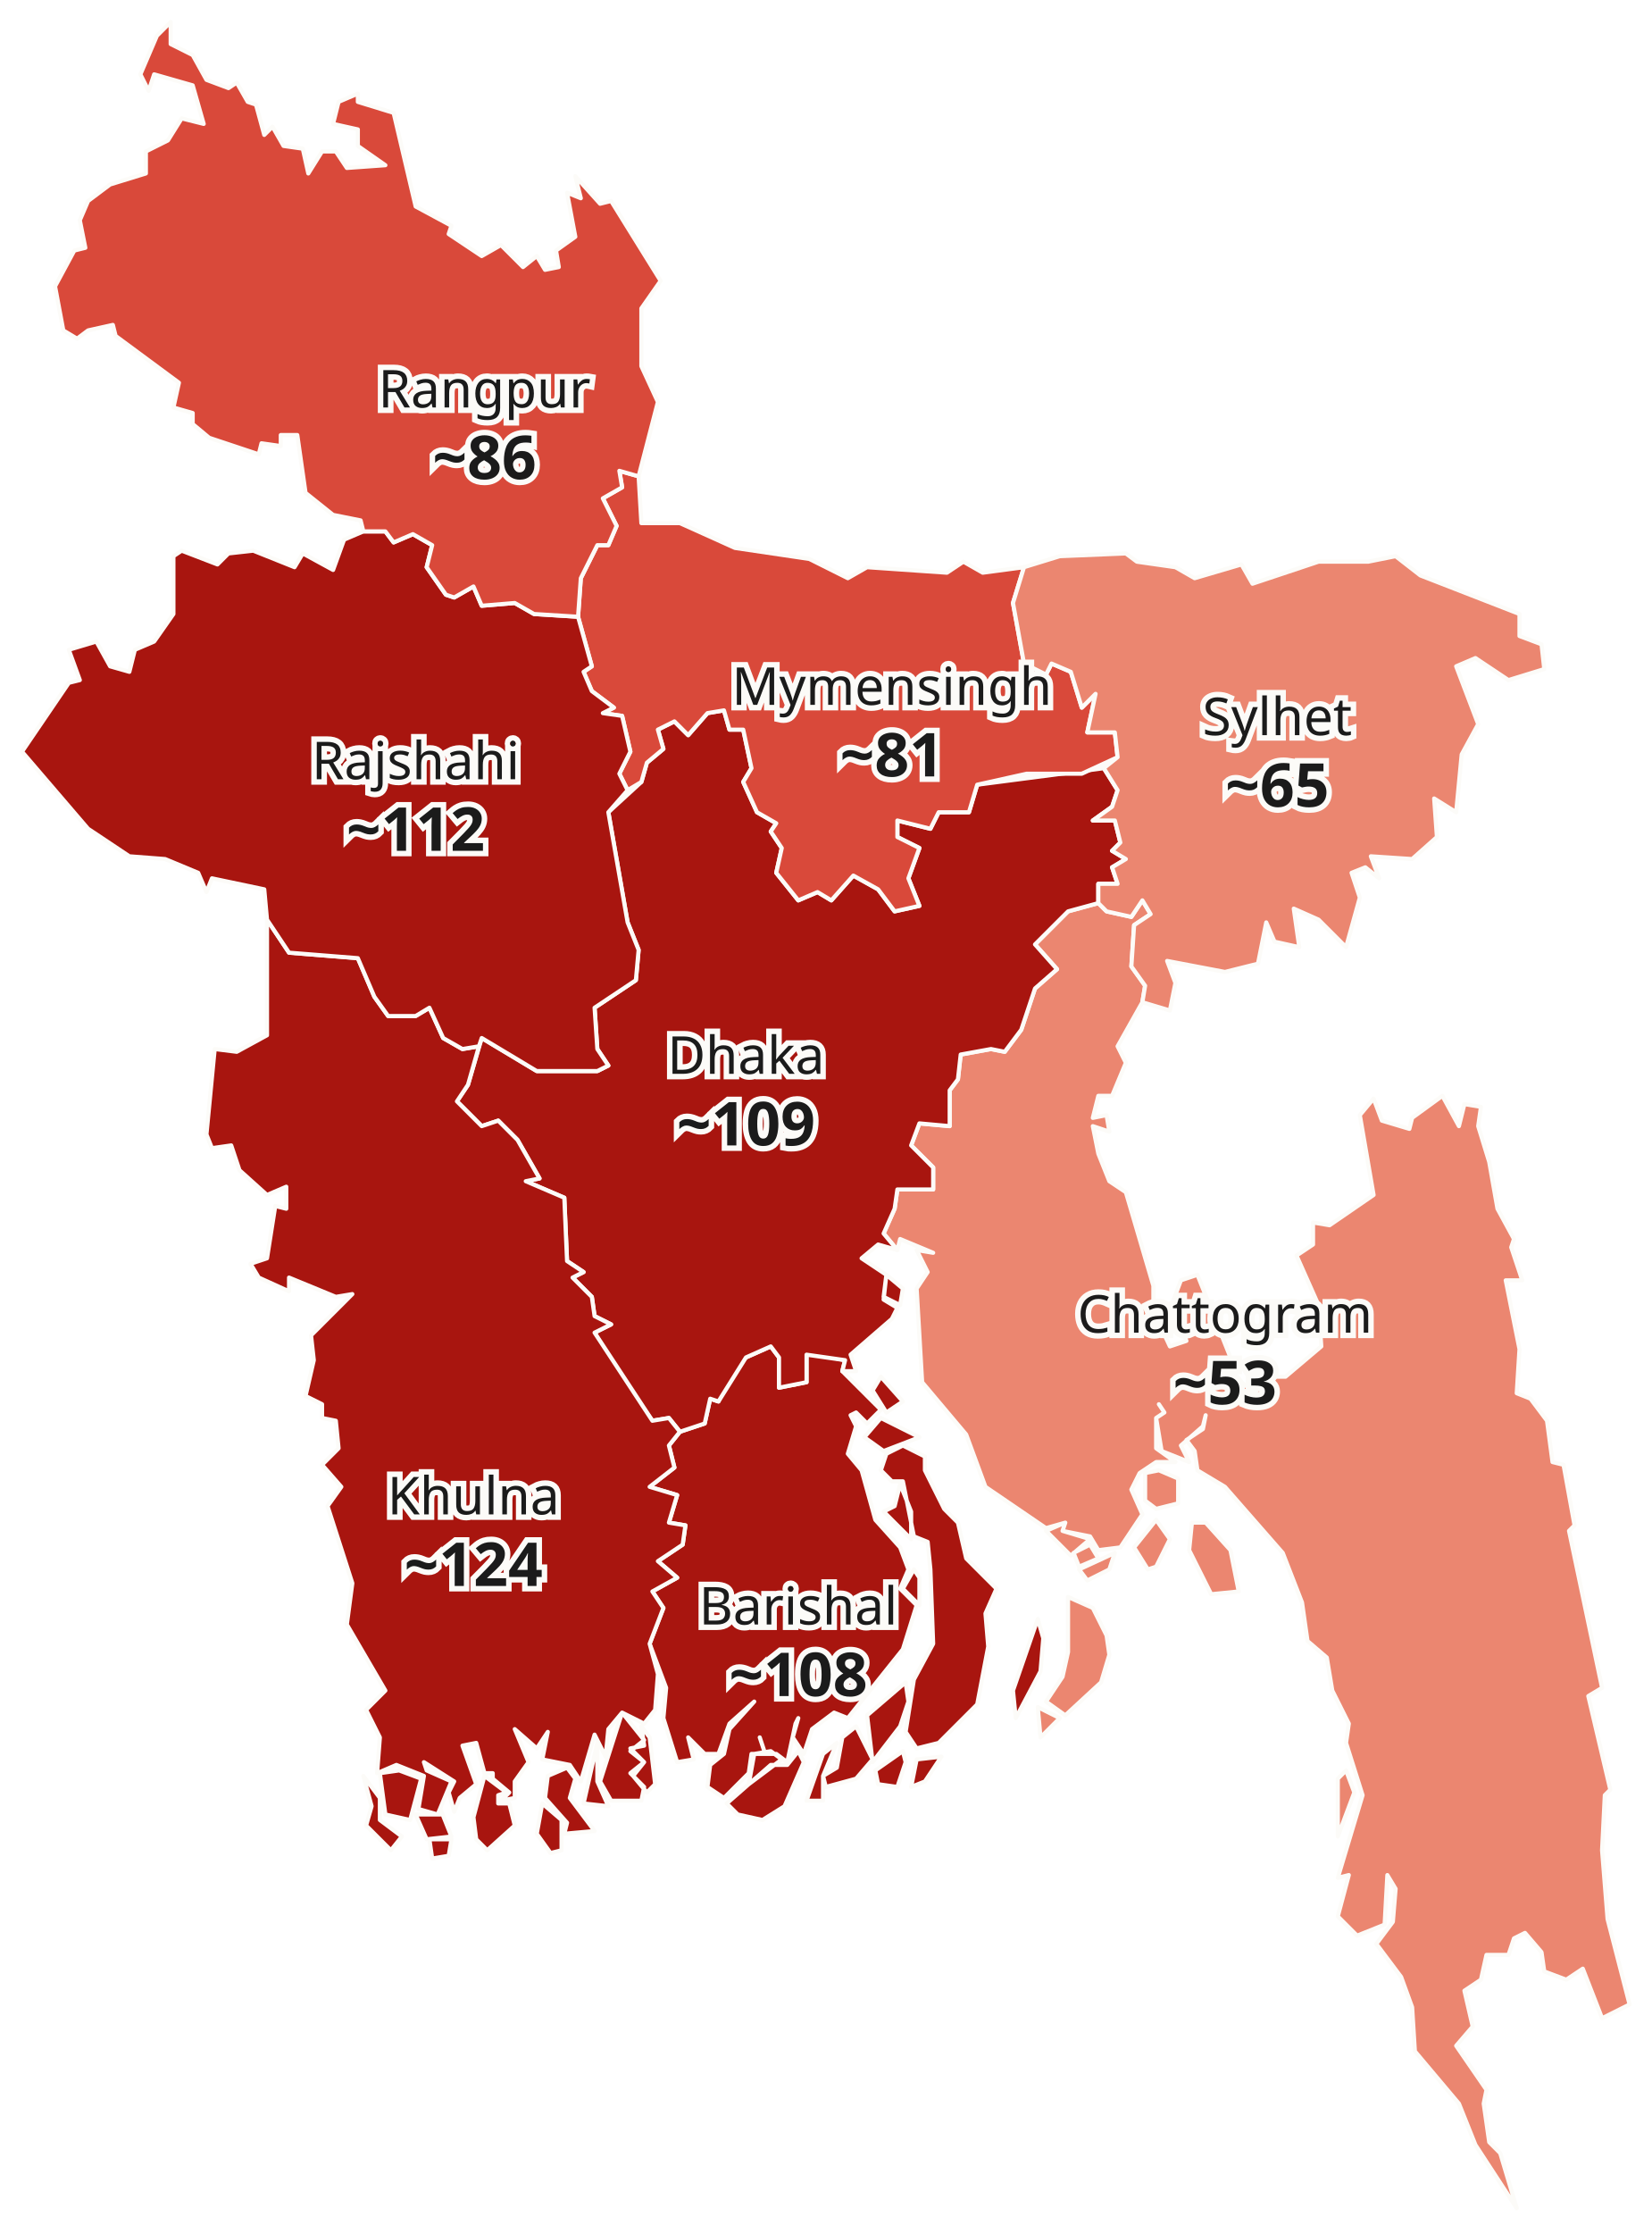
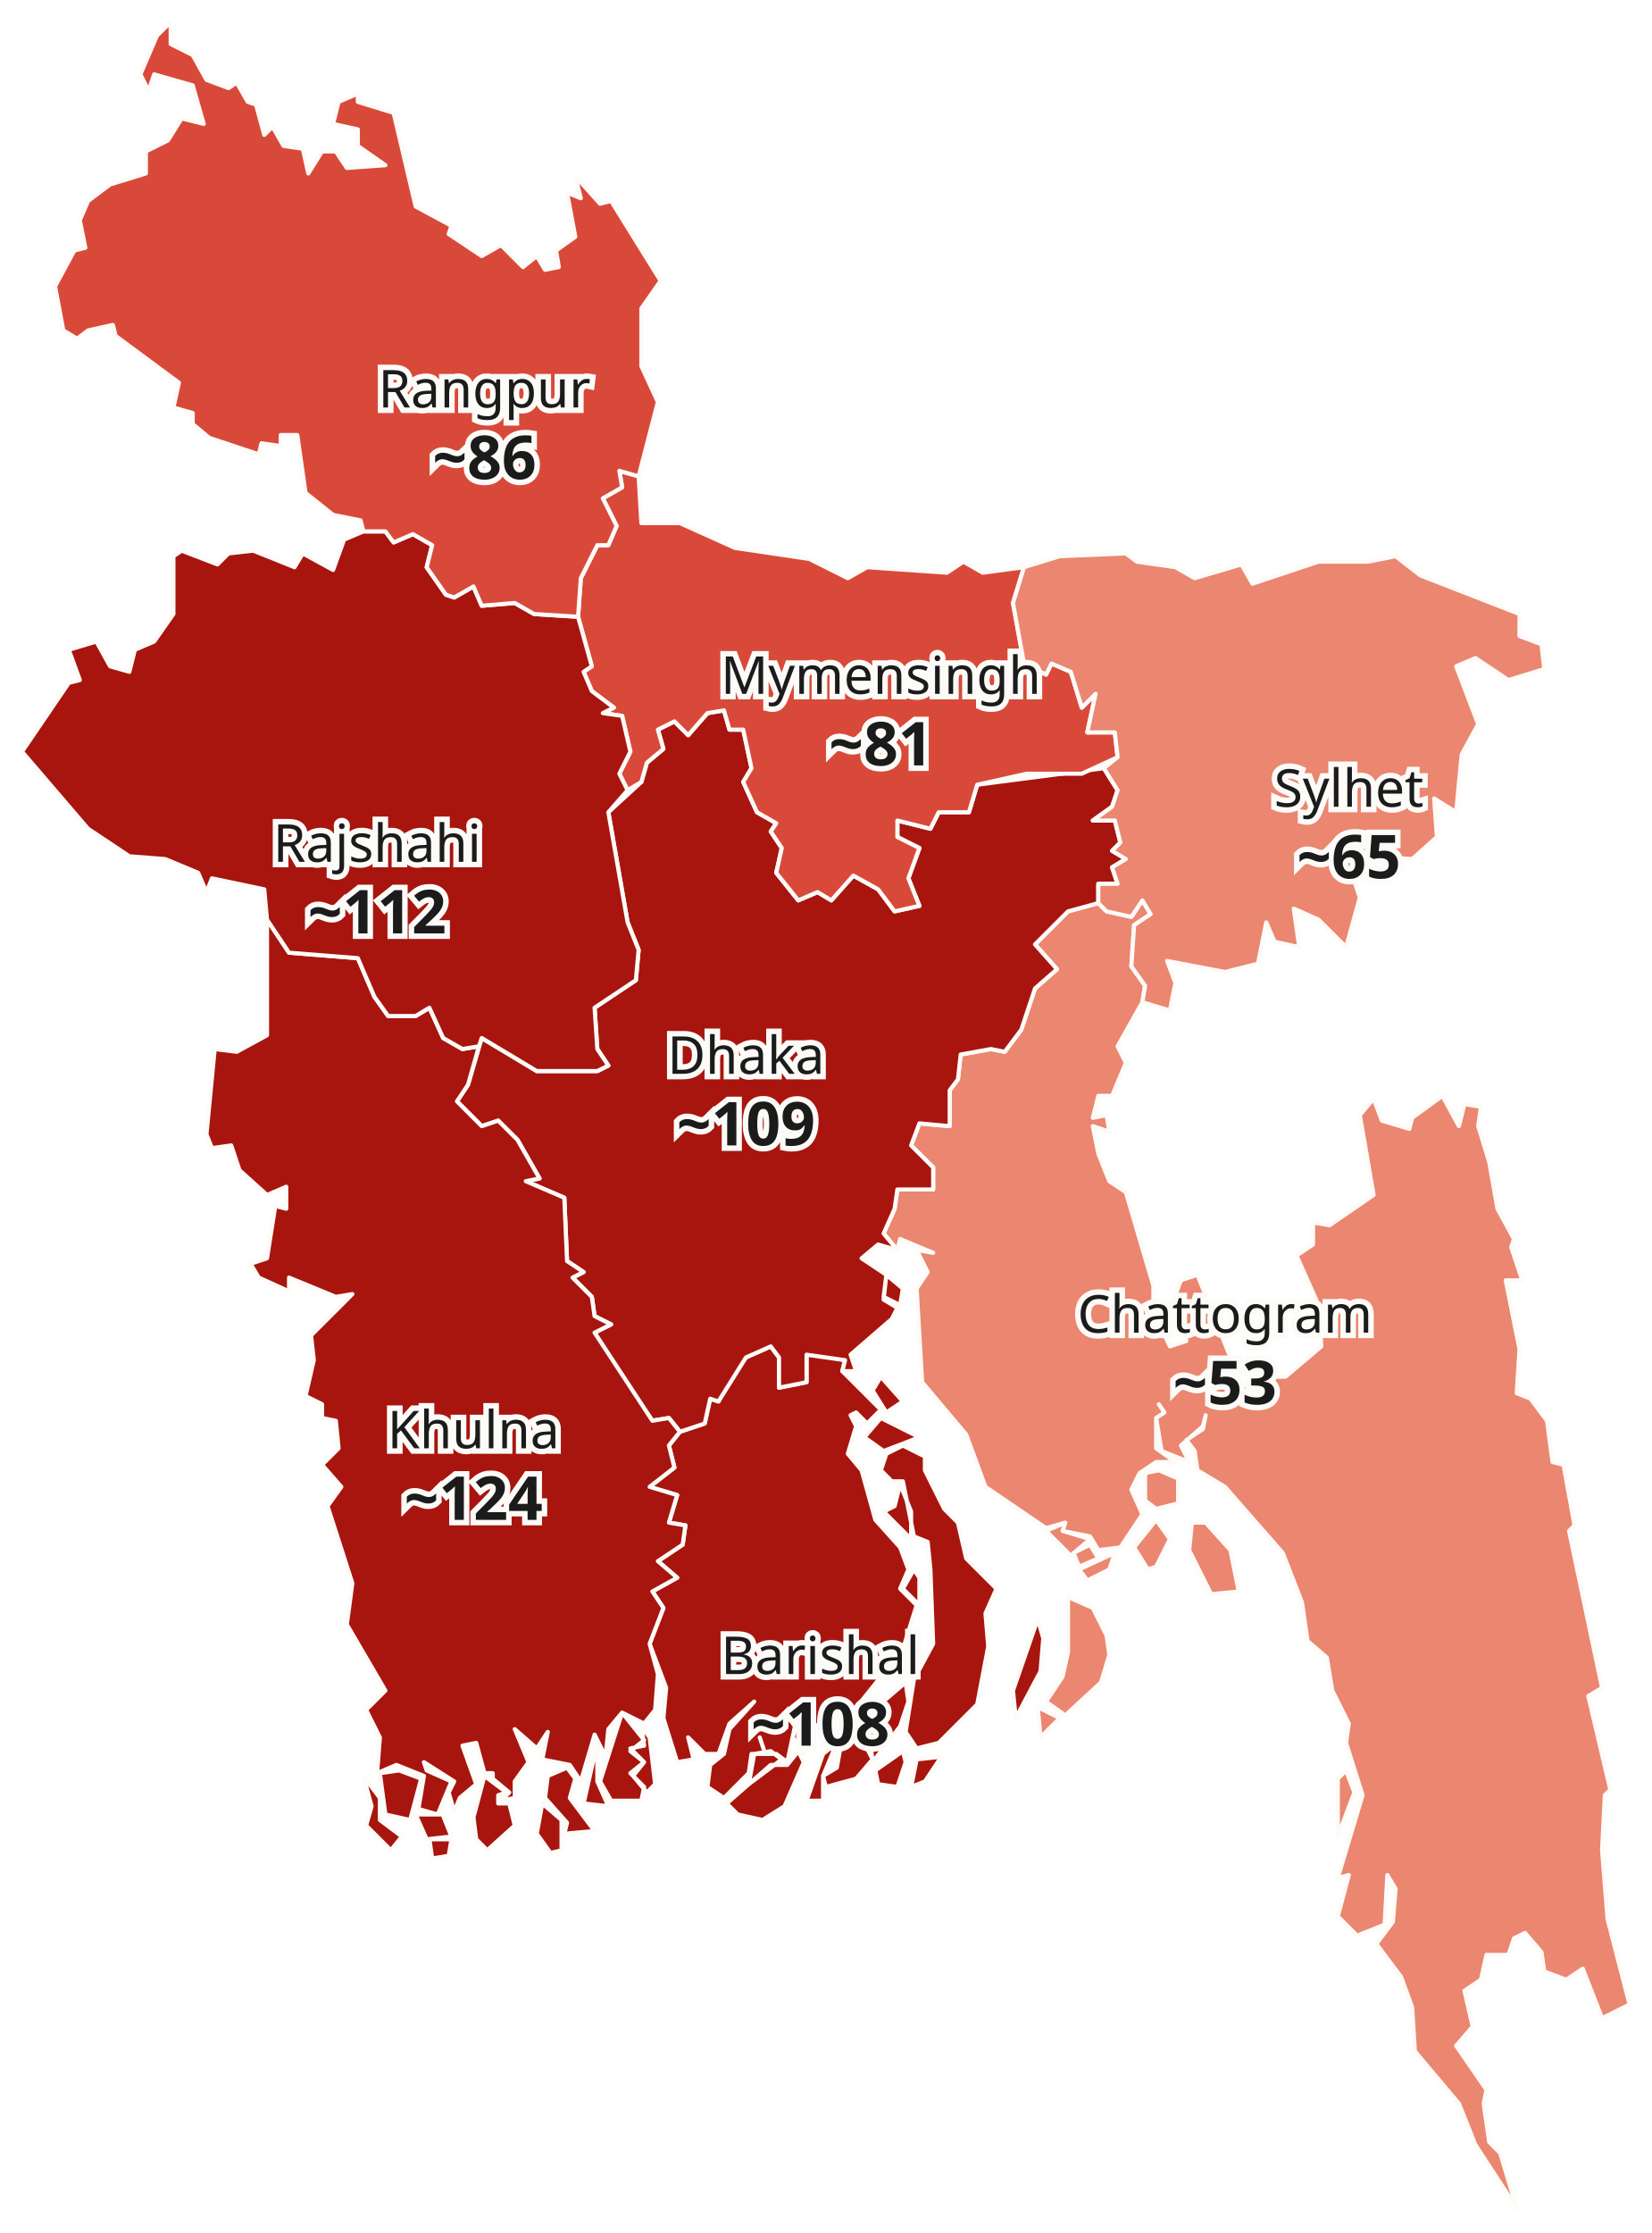
<svg xmlns="http://www.w3.org/2000/svg" width="600" height="811" viewBox="0 0 600 811" font-family="sans-serif">
  <g stroke="#FCFBF8" stroke-width="1.5" stroke-linejoin="round">
    <path d="M274 618l-9 10l-2 9l-5 4l-1 8l6 4l9-9l1-7l5 0l-2-6l2 6l4 0l4 3l3-14l1-2l-2 7l4 6l3-9l8-6l5 2l20-25l5-16l-6-6l3-7l-3-8l-9-10l-5-18l-5-6l3-10l-2-4l2-1l4 4l5-5l-14-14l1-4l-10-2l-4 0l0 10l-10 2l0-11l-3-4l-9 4l-6 5l-4 11l-3-1l-2 9l-9 3l-4 5l2 8l-9 7l10 3l-3 10l6 1l-1 7l-9 6l7 6l-9 5l4 6l-5 13l6 16l-1 11l5 16l6-1l-2-8l6 6l5 0l4-11zM264 655l4 4l9 2l8-5l7-16l-2-4l-4 5l-6 0zM334 522l-14-7l-6 7l7 5zM320 500l-3 5l5 8l6-4zM324 538l4 0l4 20l5 2l1 10l1 27l-7 13l-3 19l4 6l8-2l14-14l4-21l-1-12l4-9l-11-11l-3-13l-5-5l-7-14l0-5l-8-4l-6 3l-2 6zM327 539l-2 8l-4 2l10 10l0-10zM342 638l-9 1l-2 10l5-2zM327 627l3-9l-1-7l-14 12l2 17zM377 588l-9 26l1 10l9-17l1-12zM334 573l-2-3l-4 7l6 6zM311 627l-5 4l-2 11l-5 3l1 4l11-3l6-7zM280 636l-6 1l-2 11l12-9zM329 640l-1-4l-10 7l1 5l7 1zM299 654l0-9l5-12l-5 4l-6 17z" fill="#A8150F" />
    <path d="M575 715l7 18l10-5l-8-31l-2-25l1-20l2-2l-8-34l5-3l-12-57l2-2l-4-22l-4-1l-2-15l-6-8l-5-2l1-16l-5-25l6 0l-4-12l1-3l-6-11l-3-17l-4-13l1-7l-6-1l-2 8l-6-11l-11 8l-1 4l-10-3l-3-8l-5 6l5 29l-16 11l-6-1l0 8l-6 4l8 18l1 15l-13 11l-8 0l-3 6l-10-8l1-5l-12-30l-6 2l-3 8l5 14l-6 2l-6-13l0-9l-10-34l-6-4l-4-10l-2-10l6 2l-1-6l-5 1l2-8l5 0l5-12l-3-6l9-16l1-6l-5-7l1-15l6-4l-3-5l-4 6l-9-2l-3-3l-11 3l-12 12l8 9l-8 7l-5 15l-6 8l-5-1l-11 2l-1 9l-3 4l0 13l-11-1l-3 8l8 8l0 8l-13 0l-1 7l-4 9l5 6l1-4l12 5l-6-1l4 8l-4 6l2 34l16 19l7 19l22 15l7-2l-1 3l10 2l3 5l8-1l8-12l-4-9l3-6l6-4l7 0l-7-5l0-11l3-2l-2-3l2 3l-3 2l2 12l10 4l-3-6l8-7l1-4l-1 5l-6 4l3 4l1 7l10 6l21 24l7 18l2 14l7 6l2 12l6 12l-1 7l6 19l-9 30l4-1l-4 15l7 7l10-4l1-18l3 5l-1 12l-6 8l9 12l4 11l1 16l16 19l6 15l15 23l-6-20l-4-4l-2-14l1-5l-11-16l6-7l-3-13l6-4l2-9l8 0l2-6l4-2l6 7l1 7l8 3zM440 579l10-1l-3-15l-9-10l-5 0l-1 10zM428 537l-7-3l-5 1l0 10l4 3l8-2zM486 667l6-16l-3-8l-3 3zM380 556l9 9l7-6l-10-3l1-3zM377 620l1 11l7-7zM420 552l-8 10l5 8l3-1l5-10zM397 584l-9-4l0 20l-2 9l-6 9l7 5l13-12l3-10l-1-7zM403 570l2-6l-13 6l3 4zM396 561l-6 3l2 5l7-3z" fill="#EB8670" />
    <path d="M215 471l1 7l6 3l-6 3l8 14l13 18l6-1l4 5l9-3l2-9l3 1l10-16l9-4l3 4l0 11l10-2l0-10l14 2l-1 4l5 0l-2-6l15-13l2-4l-5-3l1-9l-9-6l6-5l7 2l-5-6l4-9l1-7l13 0l0-8l-8-8l3-8l11 1l0-13l3-4l1-9l11-2l5 1l6-8l5-15l8-7l-8-9l12-12l11-3l0-7l7 0l-2-6l5-3l-5-3l3-3l-2-8l-8 0l7-5l2-6l-5-8l-46 6l-3 10l-11 0l-3 6l-12-3l0 6l8 4l-4 11l4 10l-9 2l-6-8l-9-5l-8 9l-5-3l-7 3l-8-10l2-9l-4-6l2-3l-7-4l-5-11l3-5l-3-14l-5 0l-2-7l-6 1l-7 8l-5-5l-6 3l2 7l-6 5l-2 7l-12 11l7 40l4 10l-1 11l-15 10l1 15l4 6l-4 2l-22 0l-20-12l-5 17l-4 6l9 9l6-2l7 7l8 14l-5 1l14 6l1 23l6 4l-4 2zM327 474l1-6l-6-5l-1 8z" fill="#A8150F" />
    <path d="M247 520l-4-5l-6 1l-21-32l6-3l-6-3l-1-7l-7-7l4-2l-6-4l-1-23l-14-6l5-1l-8-14l-7-7l-6 2l-9-9l4-6l4-14l-6 1l-7-4l-5-11l-5 3l-10 0l-5-7l-6-14l-25-2l-8-12l0 42l-11 6l-8-1l-3 31l2 5l7-1l3 9l10 9l7-3l0 8l-4-1l-3 19l-6 2l3 5l11 5l0-5l17 7l6-1l-15 15l1 9l-3 13l6 3l0 5l5 1l1 10l-6 6l7 8l-5 7l9 28l-2 15l14 24l-7 7l5 10l-1 13l7-3l10 4l-2 12l7 2l5-12l-9-4l-1-3l11 7l-2 4l2 7l2-5l6-5l-5-14l5-1l3 11l3 0l0 2l6 5l-3 3l5-1l0-6l5-7l-5-12l8 7l4-6l-2 10l10 2l4 6l5-17l4 8l1-10l5-6l8 4l4-5l1-13l-3-11l5-13l-4-6l9-5l-7-6l9-6l1-7l-6-1l3-10l-10-3l9-7l-2-8zM197 655l-2 11l5 7l4-1l0-11zM222 654l11 0l1-5l-5-5l5-4l-5-4l5-4l-8-10l-8 25zM198 653l8 9l-1 4l11-1l-9-12l2-7l-3-4l-7 3zM217 647l0-14l-5 22l9 1zM235 651l3-3l-2-17l-3-4l1 7l-5 1l5 5l-4 5zM184 651l-8-6l-4 15l1 8l4 4l10-9l-2-8l-4 0l0-3zM164 668l-8 0l1 7l6-1zM160 657l0 2l-9 0l4 9l9-1zM146 667l-8-6l0-8l-6-8l3 11l-2 7l9 9zM145 643l-7 1l2 15l9 2l4-15z" fill="#A8150F" />
    <path d="M263 258l2 7l5 0l3 14l-3 5l5 11l7 4l-2 3l4 6l-2 9l8 10l7-3l5 3l8-9l9 5l6 8l9-2l-4-10l4-11l-8-4l0-6l12 3l3-6l11 0l3-10l18-4l20 0l13-6l-1-9l-10 0l3-14l-5 5l-4-13l-7-3l-2 4l-8-4l-4-22l4-13l-15 2l-7-4l-6 4l-29-2l-7 4l-14-7l-27-4l-20-9l-14 0l-1-17l-7-2l1 6l-7 4l5 10l-3 7l-4 0l-6 12l-1 14l5 18l-3 2l3 7l8 6l-4 2l7 1l3 13l-4 8l3 6l5-3l2-7l6-5l-2-7l6-3l5 5l7-8z" fill="#D9493A" />
    <path d="M210 224l-16-1l-7-4l-12 1l-3-7l-7 4l-3-1l-7-10l2-8l-7-4l-7 3l-3-4l-8 0l-7 3l-4 11l-11-6l-3 5l-15-6l-9 1l-4 4l-13-5l-3 2l0 21l-7 10l-7 3l-2 8l-7-2l-5-9l-10 3l4 11l-4 1l-17 25l24 28l15 10l13 1l12 5l3 7l2-5l19 4l1 11l8 12l25 2l6 14l5 7l10 0l5-3l5 11l7 4l6-1l1-3l20 12l22 0l4-2l-4-6l-1-15l15-10l1-11l-4-10l-7-40l7-8l-3-6l4-8l-3-13l-7-1l4-2l-8-6l-3-7l3-2z" fill="#A8150F" />
    <path d="M157 198l-2 8l7 10l3 1l7-4l3 7l12-1l7 4l16 1l1-14l6-12l4 0l3-7l-5-10l7-4l-1-6l7 2l7-27l-6-13l0-21l7-10l-18-29l-4 1l-9-10l2 8l-5-2l3 16l-7 5l1 6l-5 1l-3-5l-5 4l-8-8l-7 4l-12-8l1-3l-13-7l-8-34l-13-4l0-3l-7 3l-2 8l9 2l0 6l10 7l-14 1l-4-6l-5 0l-5 8l-2-9l-7-1l-4-7l-3 3l-3-11l-3-1l-4-7l-3 2l-8-3l-5-9l-8-4l0-8l-5 5l-6 14l3 6l2-6l14 4l4 14l-8-2l-5 8l-8 4l0 8l-13 4l-8 6l-3 7l2 10l-4 1l-7 13l3 16l5 3l4-3l9-2l1 4l23 17l-2 9l7 2l0 4l6 5l18 6l1-4l7 1l0-4l6 0l3 21l10 8l10 2l1 4l8 0l3 4l7-3z" fill="#D9493A" />
    <path d="M415 364l10 3l2-10l-3-8l21 4l12-3l3-15l3 7l9 2l-2-14l9 4l10 10l5-18l-3-9l5-2l5 4l-3-8l15 1l9-8l-1-14l8 5l2-21l6-11l-8-21l7-3l12 8l13-4l-1-9l-8-3l0-8l-36-14l-9-7l-10 2l-18 0l-24 8l-4-7l-17 5l-7-4l-14-2l-4-3l-24 1l-13 4l-4 13l4 22l8 4l2-4l7 3l4 13l5-5l-3 14l10 0l1 9l-5 4l5 8l-2 6l-7 5l8 0l2 8l-3 3l5 3l-5 3l2 6l-7 0l0 7l3 3l9 2l4-6l3 5l-6 4l-1 15l5 7z" fill="#EB8670" />
  </g>
-   <text x="290" y="590" font-size="19" font-weight="500" text-anchor="middle" fill="#1B1B1B" stroke="#FCFBF8" stroke-width="4" paint-order="stroke">Barishal</text>
-   <text x="290" y="616" font-size="22" font-weight="600" text-anchor="middle" fill="#1B1B1B" stroke="#FCFBF8" stroke-width="4" paint-order="stroke">~108</text>
+   <text x="298" y="608" font-size="19" font-weight="500" text-anchor="middle" fill="#1B1B1B" stroke="#FCFBF8" stroke-width="4" paint-order="stroke">Barishal</text>
+   <text x="298" y="634" font-size="22" font-weight="600" text-anchor="middle" fill="#1B1B1B" stroke="#FCFBF8" stroke-width="4" paint-order="stroke">~108</text>
  <text x="445" y="484" font-size="19" font-weight="500" text-anchor="middle" fill="#1B1B1B" stroke="#FCFBF8" stroke-width="4" paint-order="stroke">Chattogram</text>
  <text x="445" y="510" font-size="22" font-weight="600" text-anchor="middle" fill="#1B1B1B" stroke="#FCFBF8" stroke-width="4" paint-order="stroke">~53</text>
  <text x="271" y="390" font-size="19" font-weight="500" text-anchor="middle" fill="#1B1B1B" stroke="#FCFBF8" stroke-width="4" paint-order="stroke">Dhaka</text>
  <text x="271" y="416" font-size="22" font-weight="600" text-anchor="middle" fill="#1B1B1B" stroke="#FCFBF8" stroke-width="4" paint-order="stroke">~109</text>
-   <text x="172" y="550" font-size="19" font-weight="500" text-anchor="middle" fill="#1B1B1B" stroke="#FCFBF8" stroke-width="4" paint-order="stroke">Khulna</text>
-   <text x="172" y="576" font-size="22" font-weight="600" text-anchor="middle" fill="#1B1B1B" stroke="#FCFBF8" stroke-width="4" paint-order="stroke">~124</text>
-   <text x="324" y="256" font-size="19" font-weight="500" text-anchor="middle" fill="#1B1B1B" stroke="#FCFBF8" stroke-width="4" paint-order="stroke">Mymensingh</text>
-   <text x="324" y="282" font-size="22" font-weight="600" text-anchor="middle" fill="#1B1B1B" stroke="#FCFBF8" stroke-width="4" paint-order="stroke">~81</text>
-   <text x="151" y="283" font-size="19" font-weight="500" text-anchor="middle" fill="#1B1B1B" stroke="#FCFBF8" stroke-width="4" paint-order="stroke">Rajshahi</text>
-   <text x="151" y="309" font-size="22" font-weight="600" text-anchor="middle" fill="#1B1B1B" stroke="#FCFBF8" stroke-width="4" paint-order="stroke">~112</text>
+   <text x="172" y="526" font-size="19" font-weight="500" text-anchor="middle" fill="#1B1B1B" stroke="#FCFBF8" stroke-width="4" paint-order="stroke">Khulna</text>
+   <text x="172" y="552" font-size="22" font-weight="600" text-anchor="middle" fill="#1B1B1B" stroke="#FCFBF8" stroke-width="4" paint-order="stroke">~124</text>
+   <text x="320" y="252" font-size="19" font-weight="500" text-anchor="middle" fill="#1B1B1B" stroke="#FCFBF8" stroke-width="4" paint-order="stroke">Mymensingh</text>
+   <text x="320" y="278" font-size="22" font-weight="600" text-anchor="middle" fill="#1B1B1B" stroke="#FCFBF8" stroke-width="4" paint-order="stroke">~81</text>
+   <text x="137" y="313" font-size="19" font-weight="500" text-anchor="middle" fill="#1B1B1B" stroke="#FCFBF8" stroke-width="4" paint-order="stroke">Rajshahi</text>
+   <text x="137" y="339" font-size="22" font-weight="600" text-anchor="middle" fill="#1B1B1B" stroke="#FCFBF8" stroke-width="4" paint-order="stroke">~112</text>
  <text x="176" y="148" font-size="19" font-weight="500" text-anchor="middle" fill="#1B1B1B" stroke="#FCFBF8" stroke-width="4" paint-order="stroke">Rangpur</text>
  <text x="176" y="174" font-size="22" font-weight="600" text-anchor="middle" fill="#1B1B1B" stroke="#FCFBF8" stroke-width="4" paint-order="stroke">~86</text>
-   <text x="464" y="267" font-size="19" font-weight="500" text-anchor="middle" fill="#1B1B1B" stroke="#FCFBF8" stroke-width="4" paint-order="stroke">Sylhet</text>
-   <text x="464" y="293" font-size="22" font-weight="600" text-anchor="middle" fill="#1B1B1B" stroke="#FCFBF8" stroke-width="4" paint-order="stroke">~65</text>
+   <text x="490" y="293" font-size="19" font-weight="500" text-anchor="middle" fill="#1B1B1B" stroke="#FCFBF8" stroke-width="4" paint-order="stroke">Sylhet</text>
+   <text x="490" y="319" font-size="22" font-weight="600" text-anchor="middle" fill="#1B1B1B" stroke="#FCFBF8" stroke-width="4" paint-order="stroke">~65</text>
</svg>
